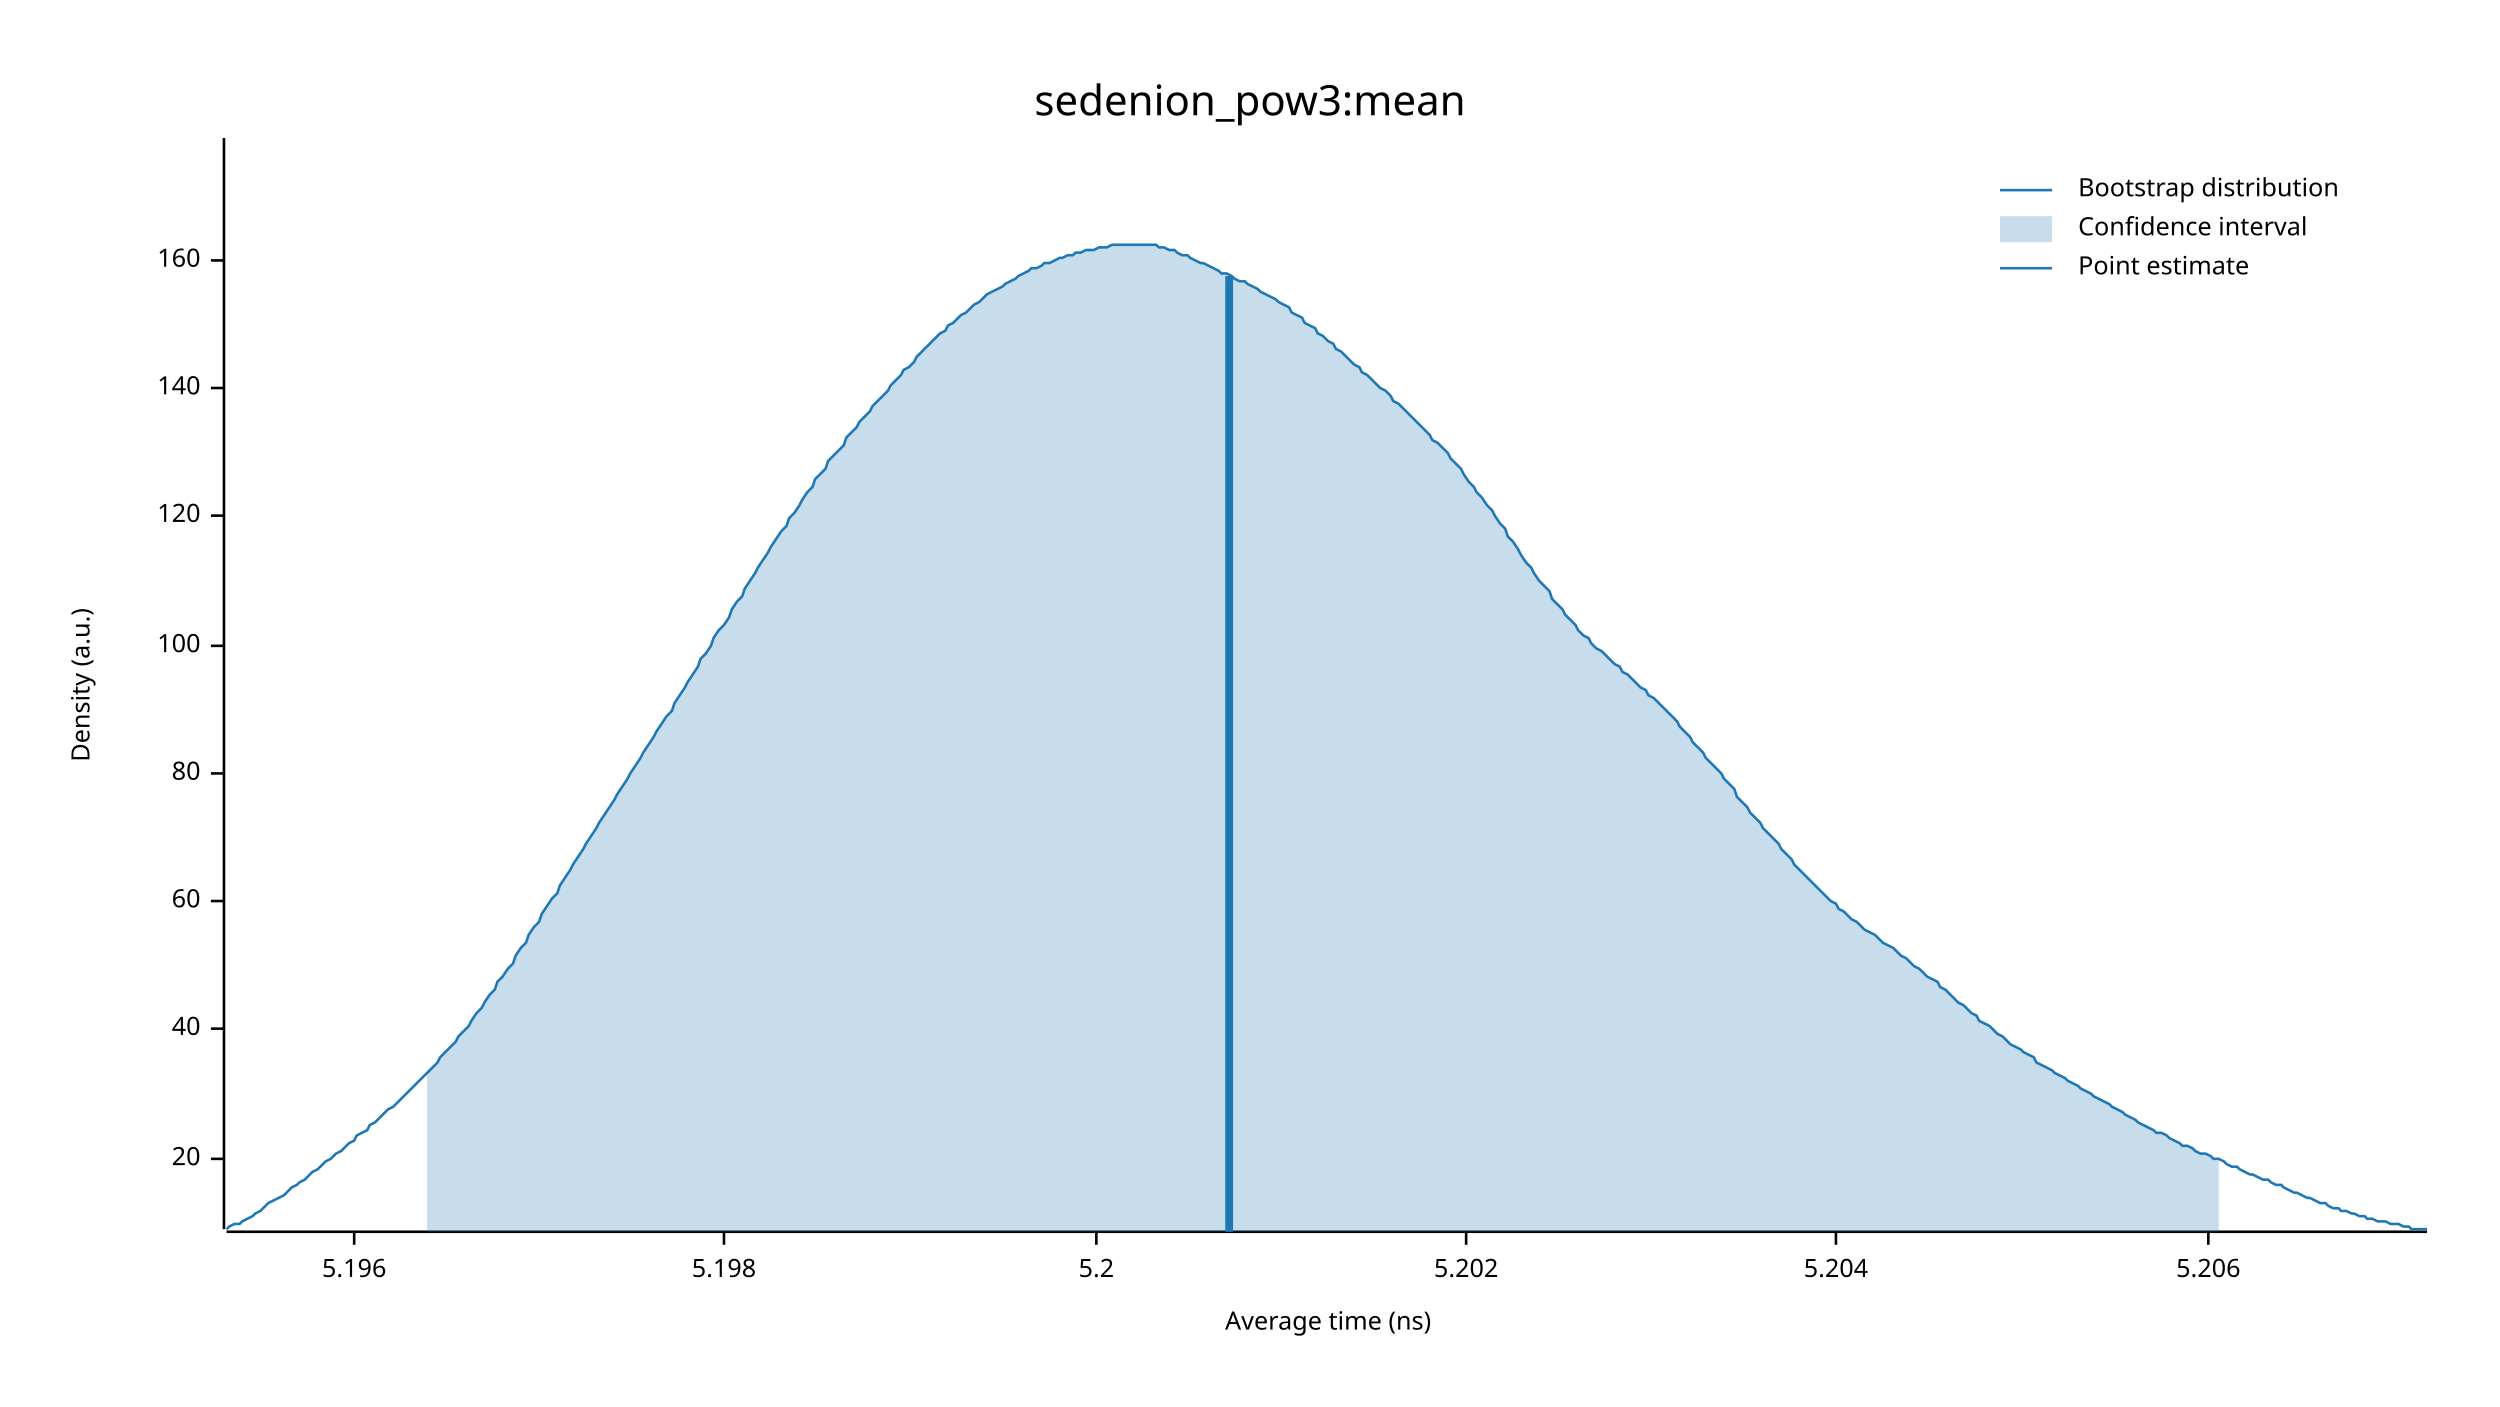
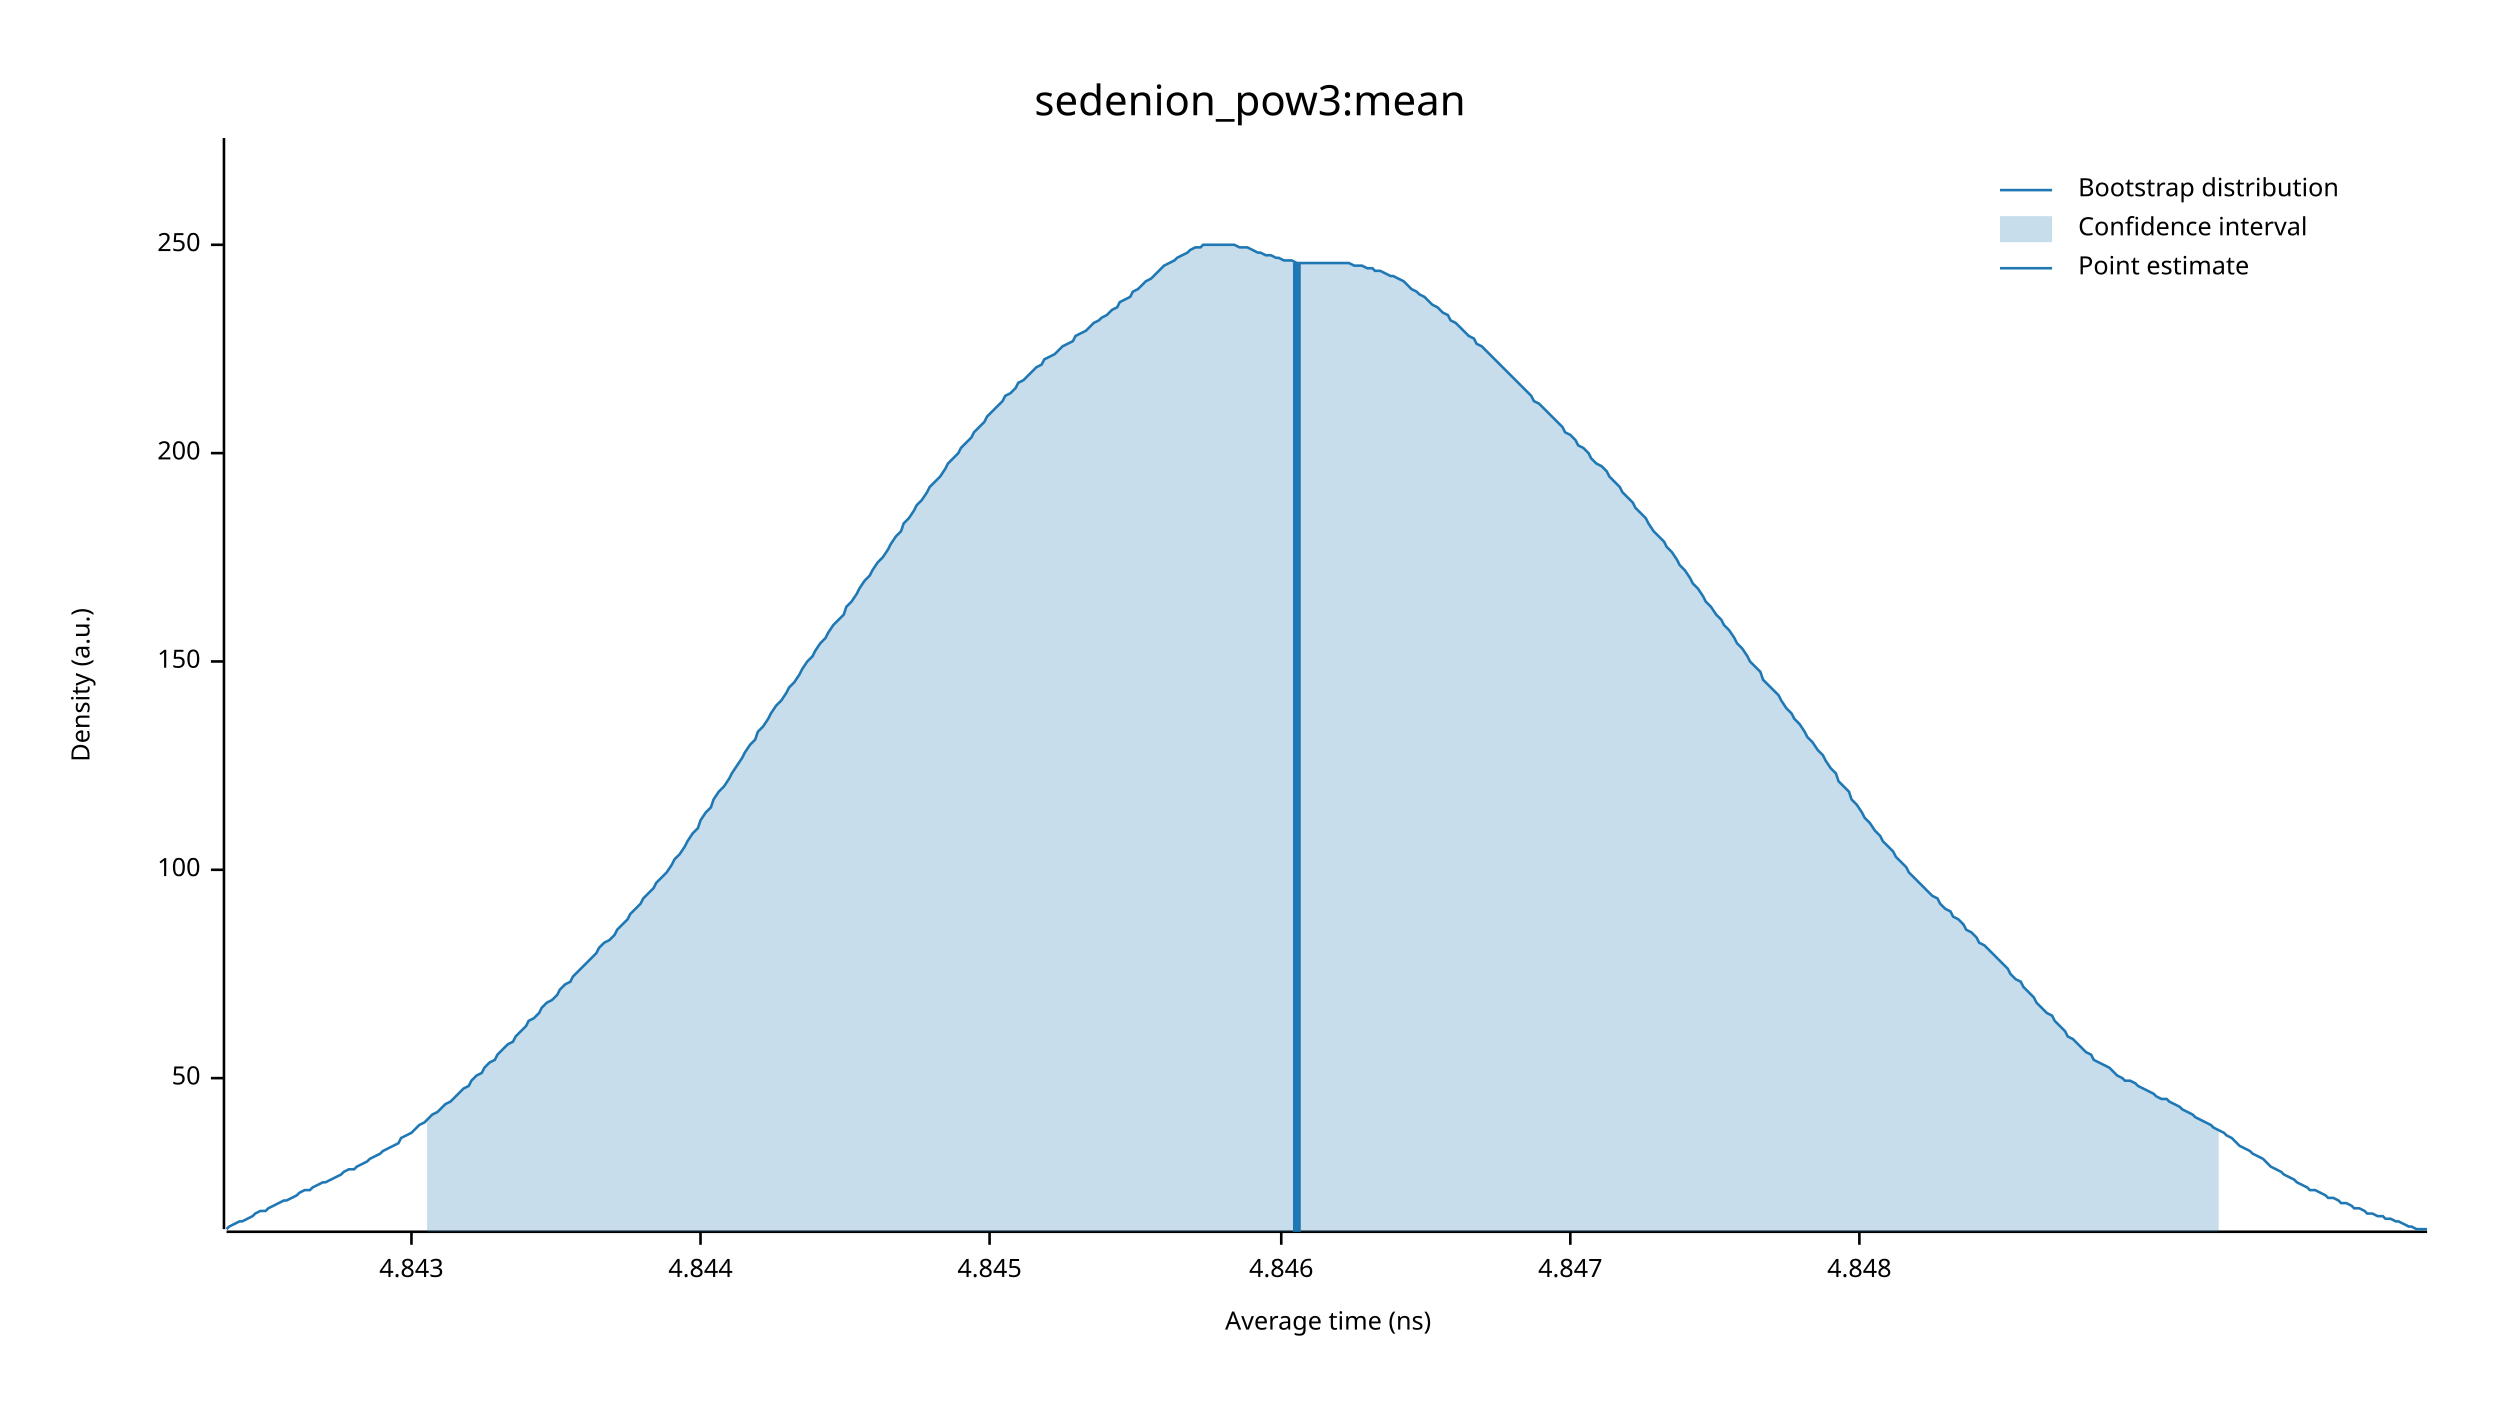
<svg xmlns="http://www.w3.org/2000/svg" width="960" height="540" viewBox="0 0 960 540">
  <text x="480" y="32" dy="0.76em" text-anchor="middle" font-family="sans-serif" font-size="16.129" opacity="1" fill="#000000">
sedenion_pow3:mean
</text>
  <text x="27" y="263" dy="0.76em" text-anchor="middle" font-family="sans-serif" font-size="9.677" opacity="1" fill="#000000" transform="rotate(270, 27, 263)">
Density (a.u.)
</text>
  <text x="510" y="513" dy="-0.5ex" text-anchor="middle" font-family="sans-serif" font-size="9.677" opacity="1" fill="#000000">
Average time (ns)
</text>
  <polyline fill="none" opacity="1" stroke="#000000" stroke-width="1" points="86,53 86,472 " />
-   <text x="77" y="445" dy="0.5ex" text-anchor="end" font-family="sans-serif" font-size="9.677" opacity="1" fill="#000000">
- 20
+   <text x="77" y="414" dy="0.5ex" text-anchor="end" font-family="sans-serif" font-size="9.677" opacity="1" fill="#000000">
+ 50
</text>
-   <polyline fill="none" opacity="1" stroke="#000000" stroke-width="1" points="81,445 86,445 " />
-   <text x="77" y="395" dy="0.5ex" text-anchor="end" font-family="sans-serif" font-size="9.677" opacity="1" fill="#000000">
- 40
- </text>
-   <polyline fill="none" opacity="1" stroke="#000000" stroke-width="1" points="81,395 86,395 " />
-   <text x="77" y="346" dy="0.5ex" text-anchor="end" font-family="sans-serif" font-size="9.677" opacity="1" fill="#000000">
- 60
- </text>
-   <polyline fill="none" opacity="1" stroke="#000000" stroke-width="1" points="81,346 86,346 " />
-   <text x="77" y="297" dy="0.5ex" text-anchor="end" font-family="sans-serif" font-size="9.677" opacity="1" fill="#000000">
- 80
- </text>
-   <polyline fill="none" opacity="1" stroke="#000000" stroke-width="1" points="81,297 86,297 " />
-   <text x="77" y="248" dy="0.5ex" text-anchor="end" font-family="sans-serif" font-size="9.677" opacity="1" fill="#000000">
+   <polyline fill="none" opacity="1" stroke="#000000" stroke-width="1" points="81,414 86,414 " />
+   <text x="77" y="334" dy="0.5ex" text-anchor="end" font-family="sans-serif" font-size="9.677" opacity="1" fill="#000000">
100
</text>
-   <polyline fill="none" opacity="1" stroke="#000000" stroke-width="1" points="81,248 86,248 " />
-   <text x="77" y="198" dy="0.5ex" text-anchor="end" font-family="sans-serif" font-size="9.677" opacity="1" fill="#000000">
- 120
+   <polyline fill="none" opacity="1" stroke="#000000" stroke-width="1" points="81,334 86,334 " />
+   <text x="77" y="254" dy="0.5ex" text-anchor="end" font-family="sans-serif" font-size="9.677" opacity="1" fill="#000000">
+ 150
</text>
-   <polyline fill="none" opacity="1" stroke="#000000" stroke-width="1" points="81,198 86,198 " />
-   <text x="77" y="149" dy="0.5ex" text-anchor="end" font-family="sans-serif" font-size="9.677" opacity="1" fill="#000000">
- 140
+   <polyline fill="none" opacity="1" stroke="#000000" stroke-width="1" points="81,254 86,254 " />
+   <text x="77" y="174" dy="0.5ex" text-anchor="end" font-family="sans-serif" font-size="9.677" opacity="1" fill="#000000">
+ 200
</text>
-   <polyline fill="none" opacity="1" stroke="#000000" stroke-width="1" points="81,149 86,149 " />
-   <text x="77" y="100" dy="0.5ex" text-anchor="end" font-family="sans-serif" font-size="9.677" opacity="1" fill="#000000">
- 160
+   <polyline fill="none" opacity="1" stroke="#000000" stroke-width="1" points="81,174 86,174 " />
+   <text x="77" y="94" dy="0.5ex" text-anchor="end" font-family="sans-serif" font-size="9.677" opacity="1" fill="#000000">
+ 250
</text>
-   <polyline fill="none" opacity="1" stroke="#000000" stroke-width="1" points="81,100 86,100 " />
+   <polyline fill="none" opacity="1" stroke="#000000" stroke-width="1" points="81,94 86,94 " />
  <polyline fill="none" opacity="1" stroke="#000000" stroke-width="1" points="87,473 932,473 " />
-   <text x="136" y="483" dy="0.76em" text-anchor="middle" font-family="sans-serif" font-size="9.677" opacity="1" fill="#000000">
- 5.196
+   <text x="158" y="483" dy="0.76em" text-anchor="middle" font-family="sans-serif" font-size="9.677" opacity="1" fill="#000000">
+ 4.843
</text>
-   <polyline fill="none" opacity="1" stroke="#000000" stroke-width="1" points="136,473 136,478 " />
-   <text x="278" y="483" dy="0.76em" text-anchor="middle" font-family="sans-serif" font-size="9.677" opacity="1" fill="#000000">
- 5.198
+   <polyline fill="none" opacity="1" stroke="#000000" stroke-width="1" points="158,473 158,478 " />
+   <text x="269" y="483" dy="0.76em" text-anchor="middle" font-family="sans-serif" font-size="9.677" opacity="1" fill="#000000">
+ 4.844
</text>
-   <polyline fill="none" opacity="1" stroke="#000000" stroke-width="1" points="278,473 278,478 " />
-   <text x="421" y="483" dy="0.76em" text-anchor="middle" font-family="sans-serif" font-size="9.677" opacity="1" fill="#000000">
- 5.2
+   <polyline fill="none" opacity="1" stroke="#000000" stroke-width="1" points="269,473 269,478 " />
+   <text x="380" y="483" dy="0.76em" text-anchor="middle" font-family="sans-serif" font-size="9.677" opacity="1" fill="#000000">
+ 4.845
</text>
-   <polyline fill="none" opacity="1" stroke="#000000" stroke-width="1" points="421,473 421,478 " />
-   <text x="563" y="483" dy="0.76em" text-anchor="middle" font-family="sans-serif" font-size="9.677" opacity="1" fill="#000000">
- 5.202
+   <polyline fill="none" opacity="1" stroke="#000000" stroke-width="1" points="380,473 380,478 " />
+   <text x="492" y="483" dy="0.76em" text-anchor="middle" font-family="sans-serif" font-size="9.677" opacity="1" fill="#000000">
+ 4.846
</text>
-   <polyline fill="none" opacity="1" stroke="#000000" stroke-width="1" points="563,473 563,478 " />
-   <text x="705" y="483" dy="0.76em" text-anchor="middle" font-family="sans-serif" font-size="9.677" opacity="1" fill="#000000">
- 5.204
+   <polyline fill="none" opacity="1" stroke="#000000" stroke-width="1" points="492,473 492,478 " />
+   <text x="603" y="483" dy="0.76em" text-anchor="middle" font-family="sans-serif" font-size="9.677" opacity="1" fill="#000000">
+ 4.847
</text>
-   <polyline fill="none" opacity="1" stroke="#000000" stroke-width="1" points="705,473 705,478 " />
-   <text x="848" y="483" dy="0.76em" text-anchor="middle" font-family="sans-serif" font-size="9.677" opacity="1" fill="#000000">
- 5.206
+   <polyline fill="none" opacity="1" stroke="#000000" stroke-width="1" points="603,473 603,478 " />
+   <text x="714" y="483" dy="0.76em" text-anchor="middle" font-family="sans-serif" font-size="9.677" opacity="1" fill="#000000">
+ 4.848
</text>
-   <polyline fill="none" opacity="1" stroke="#000000" stroke-width="1" points="848,473 848,478 " />
-   <polyline fill="none" opacity="1" stroke="#1F78B4" stroke-width="1" points="87,472 88,471 90,470 92,470 93,469 95,468 97,467 98,466 100,465 102,463 103,462 105,461 107,460 109,459 110,458 112,456 114,455 115,454 117,453 119,451 120,450 122,449 124,447 125,446 127,445 129,443 131,442 132,441 134,439 136,438 137,436 139,435 141,434 142,432 144,431 146,429 147,428 149,426 151,425 153,423 154,422 156,420 158,418 159,417 161,415 163,413 164,412 166,410 168,408 169,406 171,404 173,402 175,400 176,398 178,396 180,394 181,392 183,389 185,387 186,385 188,382 190,380 191,377 193,375 195,372 197,370 198,367 200,364 202,362 203,359 205,356 207,354 208,351 210,348 212,345 214,343 215,340 217,337 219,334 220,332 222,329 224,326 225,324 227,321 229,318 230,316 232,313 234,310 236,307 237,305 239,302 241,299 242,297 244,294 246,291 247,289 249,286 251,283 252,281 254,278 256,275 258,273 259,270 261,267 263,264 264,262 266,259 268,256 269,253 271,251 273,248 274,245 276,242 278,240 280,237 281,234 283,231 285,229 286,226 288,223 290,220 291,218 293,215 295,212 296,210 298,207 300,204 302,202 303,199 305,197 307,194 308,192 310,189 312,187 313,184 315,182 317,180 318,177 320,175 322,173 324,171 325,168 327,166 329,164 330,162 332,160 334,158 335,156 337,154 339,152 341,150 342,148 344,146 346,144 347,142 349,141 351,139 352,137 354,135 356,133 357,132 359,130 361,128 363,127 364,125 366,124 368,122 369,121 371,120 373,118 374,117 376,116 378,114 379,113 381,112 383,111 385,110 386,109 388,108 390,107 391,106 393,105 395,104 396,103 398,103 400,102 401,101 403,101 405,100 407,99 408,99 410,98 412,98 413,97 415,97 417,96 418,96 420,96 422,95 423,95 425,95 427,94 429,94 430,94 432,94 434,94 435,94 437,94 439,94 440,94 442,94 444,94 445,95 447,95 449,96 451,96 452,97 454,98 456,98 457,99 459,100 461,101 462,101 464,102 466,103 468,104 469,105 471,105 473,106 474,107 476,108 478,108 479,109 481,110 483,111 484,112 486,113 488,114 490,115 491,116 493,117 495,118 496,120 498,121 500,122 501,124 503,125 505,126 506,128 508,129 510,131 512,132 513,134 515,135 517,137 518,138 520,140 522,141 523,143 525,144 527,146 528,147 530,149 532,150 534,152 535,154 537,155 539,157 540,158 542,160 544,162 545,163 547,165 549,167 550,169 552,170 554,172 556,174 557,176 559,178 561,180 562,182 564,185 566,187 567,189 569,191 571,194 573,196 574,198 576,201 578,203 579,206 581,208 583,211 584,213 586,216 588,218 589,220 591,223 593,225 595,227 596,230 598,232 600,234 601,236 603,238 605,240 606,242 608,244 610,245 611,247 613,249 615,250 617,252 618,253 620,255 622,256 623,258 625,259 627,261 628,262 630,264 632,265 633,267 635,268 637,270 639,272 640,273 642,275 644,277 645,279 647,281 649,283 650,285 652,287 654,289 655,291 657,293 659,295 661,297 662,299 664,301 666,303 667,306 669,308 671,310 672,312 674,314 676,316 677,318 679,320 681,322 683,324 684,326 686,328 688,330 689,332 691,334 693,336 694,337 696,339 698,341 700,343 701,344 703,346 705,347 706,349 708,350 710,352 711,353 713,354 715,356 716,357 718,358 720,359 722,361 723,362 725,363 727,364 728,365 730,367 732,368 733,369 735,371 737,372 738,373 740,375 742,376 744,377 745,379 747,380 749,382 750,383 752,385 754,386 755,387 757,389 759,390 760,392 762,393 764,394 766,396 767,397 769,398 771,400 772,401 774,402 776,403 777,404 779,405 781,406 782,408 784,409 786,410 788,411 789,412 791,413 793,414 794,415 796,416 798,417 799,418 801,419 803,420 804,421 806,422 808,423 810,424 811,425 813,426 815,427 816,428 818,429 820,430 821,431 823,432 825,433 827,434 828,435 830,435 832,436 833,437 835,438 837,439 838,440 840,440 842,441 843,442 845,443 847,443 849,444 850,445 852,445 854,446 855,447 857,448 859,448 860,449 862,450 864,451 865,451 867,452 869,453 871,453 872,454 874,455 876,455 877,456 879,457 881,458 882,458 884,459 886,460 887,460 889,461 891,462 893,462 894,463 896,464 898,464 899,465 901,465 903,466 904,466 906,467 908,467 909,468 911,468 913,469 915,469 916,469 918,470 920,470 921,470 923,471 925,471 926,472 928,472 930,472 932,472 " />
-   <polygon opacity="0.25" fill="#1F78B4" points="164,412 166,410 168,408 169,406 171,404 173,402 175,400 176,398 178,396 180,394 181,392 183,389 185,387 186,385 188,382 190,380 191,377 193,375 195,372 197,370 198,367 200,364 202,362 203,359 205,356 207,354 208,351 210,348 212,345 214,343 215,340 217,337 219,334 220,332 222,329 224,326 225,324 227,321 229,318 230,316 232,313 234,310 236,307 237,305 239,302 241,299 242,297 244,294 246,291 247,289 249,286 251,283 252,281 254,278 256,275 258,273 259,270 261,267 263,264 264,262 266,259 268,256 269,253 271,251 273,248 274,245 276,242 278,240 280,237 281,234 283,231 285,229 286,226 288,223 290,220 291,218 293,215 295,212 296,210 298,207 300,204 302,202 303,199 305,197 307,194 308,192 310,189 312,187 313,184 315,182 317,180 318,177 320,175 322,173 324,171 325,168 327,166 329,164 330,162 332,160 334,158 335,156 337,154 339,152 341,150 342,148 344,146 346,144 347,142 349,141 351,139 352,137 354,135 356,133 357,132 359,130 361,128 363,127 364,125 366,124 368,122 369,121 371,120 373,118 374,117 376,116 378,114 379,113 381,112 383,111 385,110 386,109 388,108 390,107 391,106 393,105 395,104 396,103 398,103 400,102 401,101 403,101 405,100 407,99 408,99 410,98 412,98 413,97 415,97 417,96 418,96 420,96 422,95 423,95 425,95 427,94 429,94 430,94 432,94 434,94 435,94 437,94 439,94 440,94 442,94 444,94 445,95 447,95 449,96 451,96 452,97 454,98 456,98 457,99 459,100 461,101 462,101 464,102 466,103 468,104 469,105 471,105 473,106 474,107 476,108 478,108 479,109 481,110 483,111 484,112 486,113 488,114 490,115 491,116 493,117 495,118 496,120 498,121 500,122 501,124 503,125 505,126 506,128 508,129 510,131 512,132 513,134 515,135 517,137 518,138 520,140 522,141 523,143 525,144 527,146 528,147 530,149 532,150 534,152 535,154 537,155 539,157 540,158 542,160 544,162 545,163 547,165 549,167 550,169 552,170 554,172 556,174 557,176 559,178 561,180 562,182 564,185 566,187 567,189 569,191 571,194 573,196 574,198 576,201 578,203 579,206 581,208 583,211 584,213 586,216 588,218 589,220 591,223 593,225 595,227 596,230 598,232 600,234 601,236 603,238 605,240 606,242 608,244 610,245 611,247 613,249 615,250 617,252 618,253 620,255 622,256 623,258 625,259 627,261 628,262 630,264 632,265 633,267 635,268 637,270 639,272 640,273 642,275 644,277 645,279 647,281 649,283 650,285 652,287 654,289 655,291 657,293 659,295 661,297 662,299 664,301 666,303 667,306 669,308 671,310 672,312 674,314 676,316 677,318 679,320 681,322 683,324 684,326 686,328 688,330 689,332 691,334 693,336 694,337 696,339 698,341 700,343 701,344 703,346 705,347 706,349 708,350 710,352 711,353 713,354 715,356 716,357 718,358 720,359 722,361 723,362 725,363 727,364 728,365 730,367 732,368 733,369 735,371 737,372 738,373 740,375 742,376 744,377 745,379 747,380 749,382 750,383 752,385 754,386 755,387 757,389 759,390 760,392 762,393 764,394 766,396 767,397 769,398 771,400 772,401 774,402 776,403 777,404 779,405 781,406 782,408 784,409 786,410 788,411 789,412 791,413 793,414 794,415 796,416 798,417 799,418 801,419 803,420 804,421 806,422 808,423 810,424 811,425 813,426 815,427 816,428 818,429 820,430 821,431 823,432 825,433 827,434 828,435 830,435 832,436 833,437 835,438 837,439 838,440 840,440 842,441 843,442 845,443 847,443 849,444 850,445 852,445 852,473 164,473 " />
-   <polyline fill="none" opacity="1" stroke="#1F78B4" stroke-width="3" points="472,473 472,106 " />
+   <polyline fill="none" opacity="1" stroke="#000000" stroke-width="1" points="714,473 714,478 " />
+   <polyline fill="none" opacity="1" stroke="#1F78B4" stroke-width="1" points="87,472 88,471 90,470 92,469 93,469 95,468 97,467 98,466 100,465 102,465 103,464 105,463 107,462 109,461 110,461 112,460 114,459 115,458 117,457 119,457 120,456 122,455 124,454 125,454 127,453 129,452 131,451 132,450 134,449 136,449 137,448 139,447 141,446 142,445 144,444 146,443 147,442 149,441 151,440 153,439 154,437 156,436 158,435 159,434 161,432 163,431 164,430 166,428 168,427 169,426 171,424 173,423 175,421 176,420 178,418 180,417 181,415 183,413 185,412 186,410 188,408 190,407 191,405 193,403 195,401 197,400 198,398 200,396 202,394 203,392 205,391 207,389 208,387 210,385 212,384 214,382 215,380 217,378 219,377 220,375 222,373 224,371 225,370 227,368 229,366 230,364 232,362 234,361 236,359 237,357 239,355 241,353 242,351 244,349 246,347 247,345 249,343 251,341 252,339 254,337 256,335 258,332 259,330 261,328 263,325 264,323 266,320 268,318 269,315 271,312 273,310 274,307 276,304 278,302 280,299 281,297 283,294 285,291 286,289 288,286 290,284 291,281 293,279 295,276 296,274 298,271 300,269 302,266 303,264 305,262 307,259 308,257 310,254 312,252 313,250 315,247 317,245 318,243 320,240 322,238 324,236 325,233 327,231 329,228 330,226 332,223 334,221 335,219 337,216 339,214 341,211 342,209 344,206 346,204 347,201 349,199 351,196 352,194 354,192 356,189 357,187 359,185 361,183 363,180 364,178 366,176 368,174 369,172 371,170 373,168 374,166 376,164 378,162 379,160 381,158 383,156 385,154 386,152 388,151 390,149 391,147 393,146 395,144 396,143 398,141 400,140 401,138 403,137 405,136 407,134 408,133 410,132 412,131 413,129 415,128 417,127 418,126 420,124 422,123 423,122 425,121 427,119 429,118 430,116 432,115 434,114 435,112 437,111 439,109 440,108 442,107 444,105 445,104 447,102 449,101 451,100 452,99 454,98 456,97 457,96 459,95 461,95 462,94 464,94 466,94 468,94 469,94 471,94 473,94 474,94 476,95 478,95 479,95 481,96 483,97 484,97 486,98 488,98 490,99 491,99 493,100 495,100 496,100 498,101 500,101 501,101 503,101 505,101 506,101 508,101 510,101 512,101 513,101 515,101 517,101 518,101 520,102 522,102 523,102 525,103 527,103 528,104 530,104 532,105 534,106 535,106 537,107 539,108 540,109 542,111 544,112 545,113 547,114 549,116 550,117 552,118 554,120 556,121 557,123 559,124 561,126 562,127 564,129 566,130 567,132 569,133 571,135 573,137 574,138 576,140 578,142 579,143 581,145 583,147 584,148 586,150 588,152 589,154 591,155 593,157 595,159 596,160 598,162 600,164 601,166 603,167 605,169 606,171 608,172 610,174 611,176 613,178 615,179 617,181 618,183 620,185 622,187 623,189 625,191 627,193 628,195 630,197 632,199 633,201 635,204 637,206 639,208 640,210 642,212 644,215 645,217 647,219 649,222 650,224 652,226 654,229 655,231 657,233 659,236 661,238 662,240 664,242 666,245 667,247 669,249 671,252 672,254 674,256 676,258 677,261 679,263 681,265 683,267 684,269 686,272 688,274 689,276 691,278 693,281 694,283 696,285 698,288 700,290 701,292 703,295 705,297 706,300 708,302 710,304 711,307 713,309 715,312 716,314 718,316 720,319 722,321 723,323 725,325 727,327 728,329 730,331 732,333 733,335 735,337 737,339 738,340 740,342 742,344 744,345 745,347 747,349 749,350 750,352 752,353 754,355 755,357 757,358 759,360 760,362 762,363 764,365 766,367 767,368 769,370 771,372 772,374 774,376 776,377 777,379 779,381 781,383 782,385 784,387 786,389 788,390 789,392 791,394 793,396 794,398 796,399 798,401 799,402 801,404 803,405 804,407 806,408 808,409 810,410 811,411 813,413 815,414 816,415 818,415 820,416 821,417 823,418 825,419 827,420 828,421 830,422 832,422 833,423 835,424 837,425 838,426 840,427 842,428 843,429 845,430 847,431 849,432 850,433 852,434 854,435 855,436 857,437 859,439 860,440 862,441 864,442 865,443 867,444 869,445 871,447 872,448 874,449 876,450 877,451 879,452 881,453 882,454 884,455 886,456 887,457 889,457 891,458 893,459 894,460 896,460 898,461 899,462 901,462 903,463 904,464 906,464 908,465 909,466 911,466 913,467 915,467 916,468 918,468 920,469 921,469 923,470 925,471 926,471 928,472 930,472 932,472 " />
+   <polygon opacity="0.25" fill="#1F78B4" points="164,430 166,428 168,427 169,426 171,424 173,423 175,421 176,420 178,418 180,417 181,415 183,413 185,412 186,410 188,408 190,407 191,405 193,403 195,401 197,400 198,398 200,396 202,394 203,392 205,391 207,389 208,387 210,385 212,384 214,382 215,380 217,378 219,377 220,375 222,373 224,371 225,370 227,368 229,366 230,364 232,362 234,361 236,359 237,357 239,355 241,353 242,351 244,349 246,347 247,345 249,343 251,341 252,339 254,337 256,335 258,332 259,330 261,328 263,325 264,323 266,320 268,318 269,315 271,312 273,310 274,307 276,304 278,302 280,299 281,297 283,294 285,291 286,289 288,286 290,284 291,281 293,279 295,276 296,274 298,271 300,269 302,266 303,264 305,262 307,259 308,257 310,254 312,252 313,250 315,247 317,245 318,243 320,240 322,238 324,236 325,233 327,231 329,228 330,226 332,223 334,221 335,219 337,216 339,214 341,211 342,209 344,206 346,204 347,201 349,199 351,196 352,194 354,192 356,189 357,187 359,185 361,183 363,180 364,178 366,176 368,174 369,172 371,170 373,168 374,166 376,164 378,162 379,160 381,158 383,156 385,154 386,152 388,151 390,149 391,147 393,146 395,144 396,143 398,141 400,140 401,138 403,137 405,136 407,134 408,133 410,132 412,131 413,129 415,128 417,127 418,126 420,124 422,123 423,122 425,121 427,119 429,118 430,116 432,115 434,114 435,112 437,111 439,109 440,108 442,107 444,105 445,104 447,102 449,101 451,100 452,99 454,98 456,97 457,96 459,95 461,95 462,94 464,94 466,94 468,94 469,94 471,94 473,94 474,94 476,95 478,95 479,95 481,96 483,97 484,97 486,98 488,98 490,99 491,99 493,100 495,100 496,100 498,101 500,101 501,101 503,101 505,101 506,101 508,101 510,101 512,101 513,101 515,101 517,101 518,101 520,102 522,102 523,102 525,103 527,103 528,104 530,104 532,105 534,106 535,106 537,107 539,108 540,109 542,111 544,112 545,113 547,114 549,116 550,117 552,118 554,120 556,121 557,123 559,124 561,126 562,127 564,129 566,130 567,132 569,133 571,135 573,137 574,138 576,140 578,142 579,143 581,145 583,147 584,148 586,150 588,152 589,154 591,155 593,157 595,159 596,160 598,162 600,164 601,166 603,167 605,169 606,171 608,172 610,174 611,176 613,178 615,179 617,181 618,183 620,185 622,187 623,189 625,191 627,193 628,195 630,197 632,199 633,201 635,204 637,206 639,208 640,210 642,212 644,215 645,217 647,219 649,222 650,224 652,226 654,229 655,231 657,233 659,236 661,238 662,240 664,242 666,245 667,247 669,249 671,252 672,254 674,256 676,258 677,261 679,263 681,265 683,267 684,269 686,272 688,274 689,276 691,278 693,281 694,283 696,285 698,288 700,290 701,292 703,295 705,297 706,300 708,302 710,304 711,307 713,309 715,312 716,314 718,316 720,319 722,321 723,323 725,325 727,327 728,329 730,331 732,333 733,335 735,337 737,339 738,340 740,342 742,344 744,345 745,347 747,349 749,350 750,352 752,353 754,355 755,357 757,358 759,360 760,362 762,363 764,365 766,367 767,368 769,370 771,372 772,374 774,376 776,377 777,379 779,381 781,383 782,385 784,387 786,389 788,390 789,392 791,394 793,396 794,398 796,399 798,401 799,402 801,404 803,405 804,407 806,408 808,409 810,410 811,411 813,413 815,414 816,415 818,415 820,416 821,417 823,418 825,419 827,420 828,421 830,422 832,422 833,423 835,424 837,425 838,426 840,427 842,428 843,429 845,430 847,431 849,432 850,433 852,434 852,473 164,473 " />
+   <polyline fill="none" opacity="1" stroke="#1F78B4" stroke-width="3" points="498,473 498,101 " />
  <text x="798" y="68" dy="0.76em" text-anchor="start" font-family="sans-serif" font-size="9.677" opacity="1" fill="#000000">
Bootstrap distribution
</text>
  <text x="798" y="83" dy="0.76em" text-anchor="start" font-family="sans-serif" font-size="9.677" opacity="1" fill="#000000">
Confidence interval
</text>
  <text x="798" y="98" dy="0.76em" text-anchor="start" font-family="sans-serif" font-size="9.677" opacity="1" fill="#000000">
Point estimate
</text>
  <polyline fill="none" opacity="1" stroke="#1F78B4" stroke-width="1" points="768,73 788,73 " />
  <rect x="768" y="83" width="20" height="10" opacity="0.25" fill="#1F78B4" stroke="none" />
  <polyline fill="none" opacity="1" stroke="#1F78B4" stroke-width="1" points="768,103 788,103 " />
</svg>
